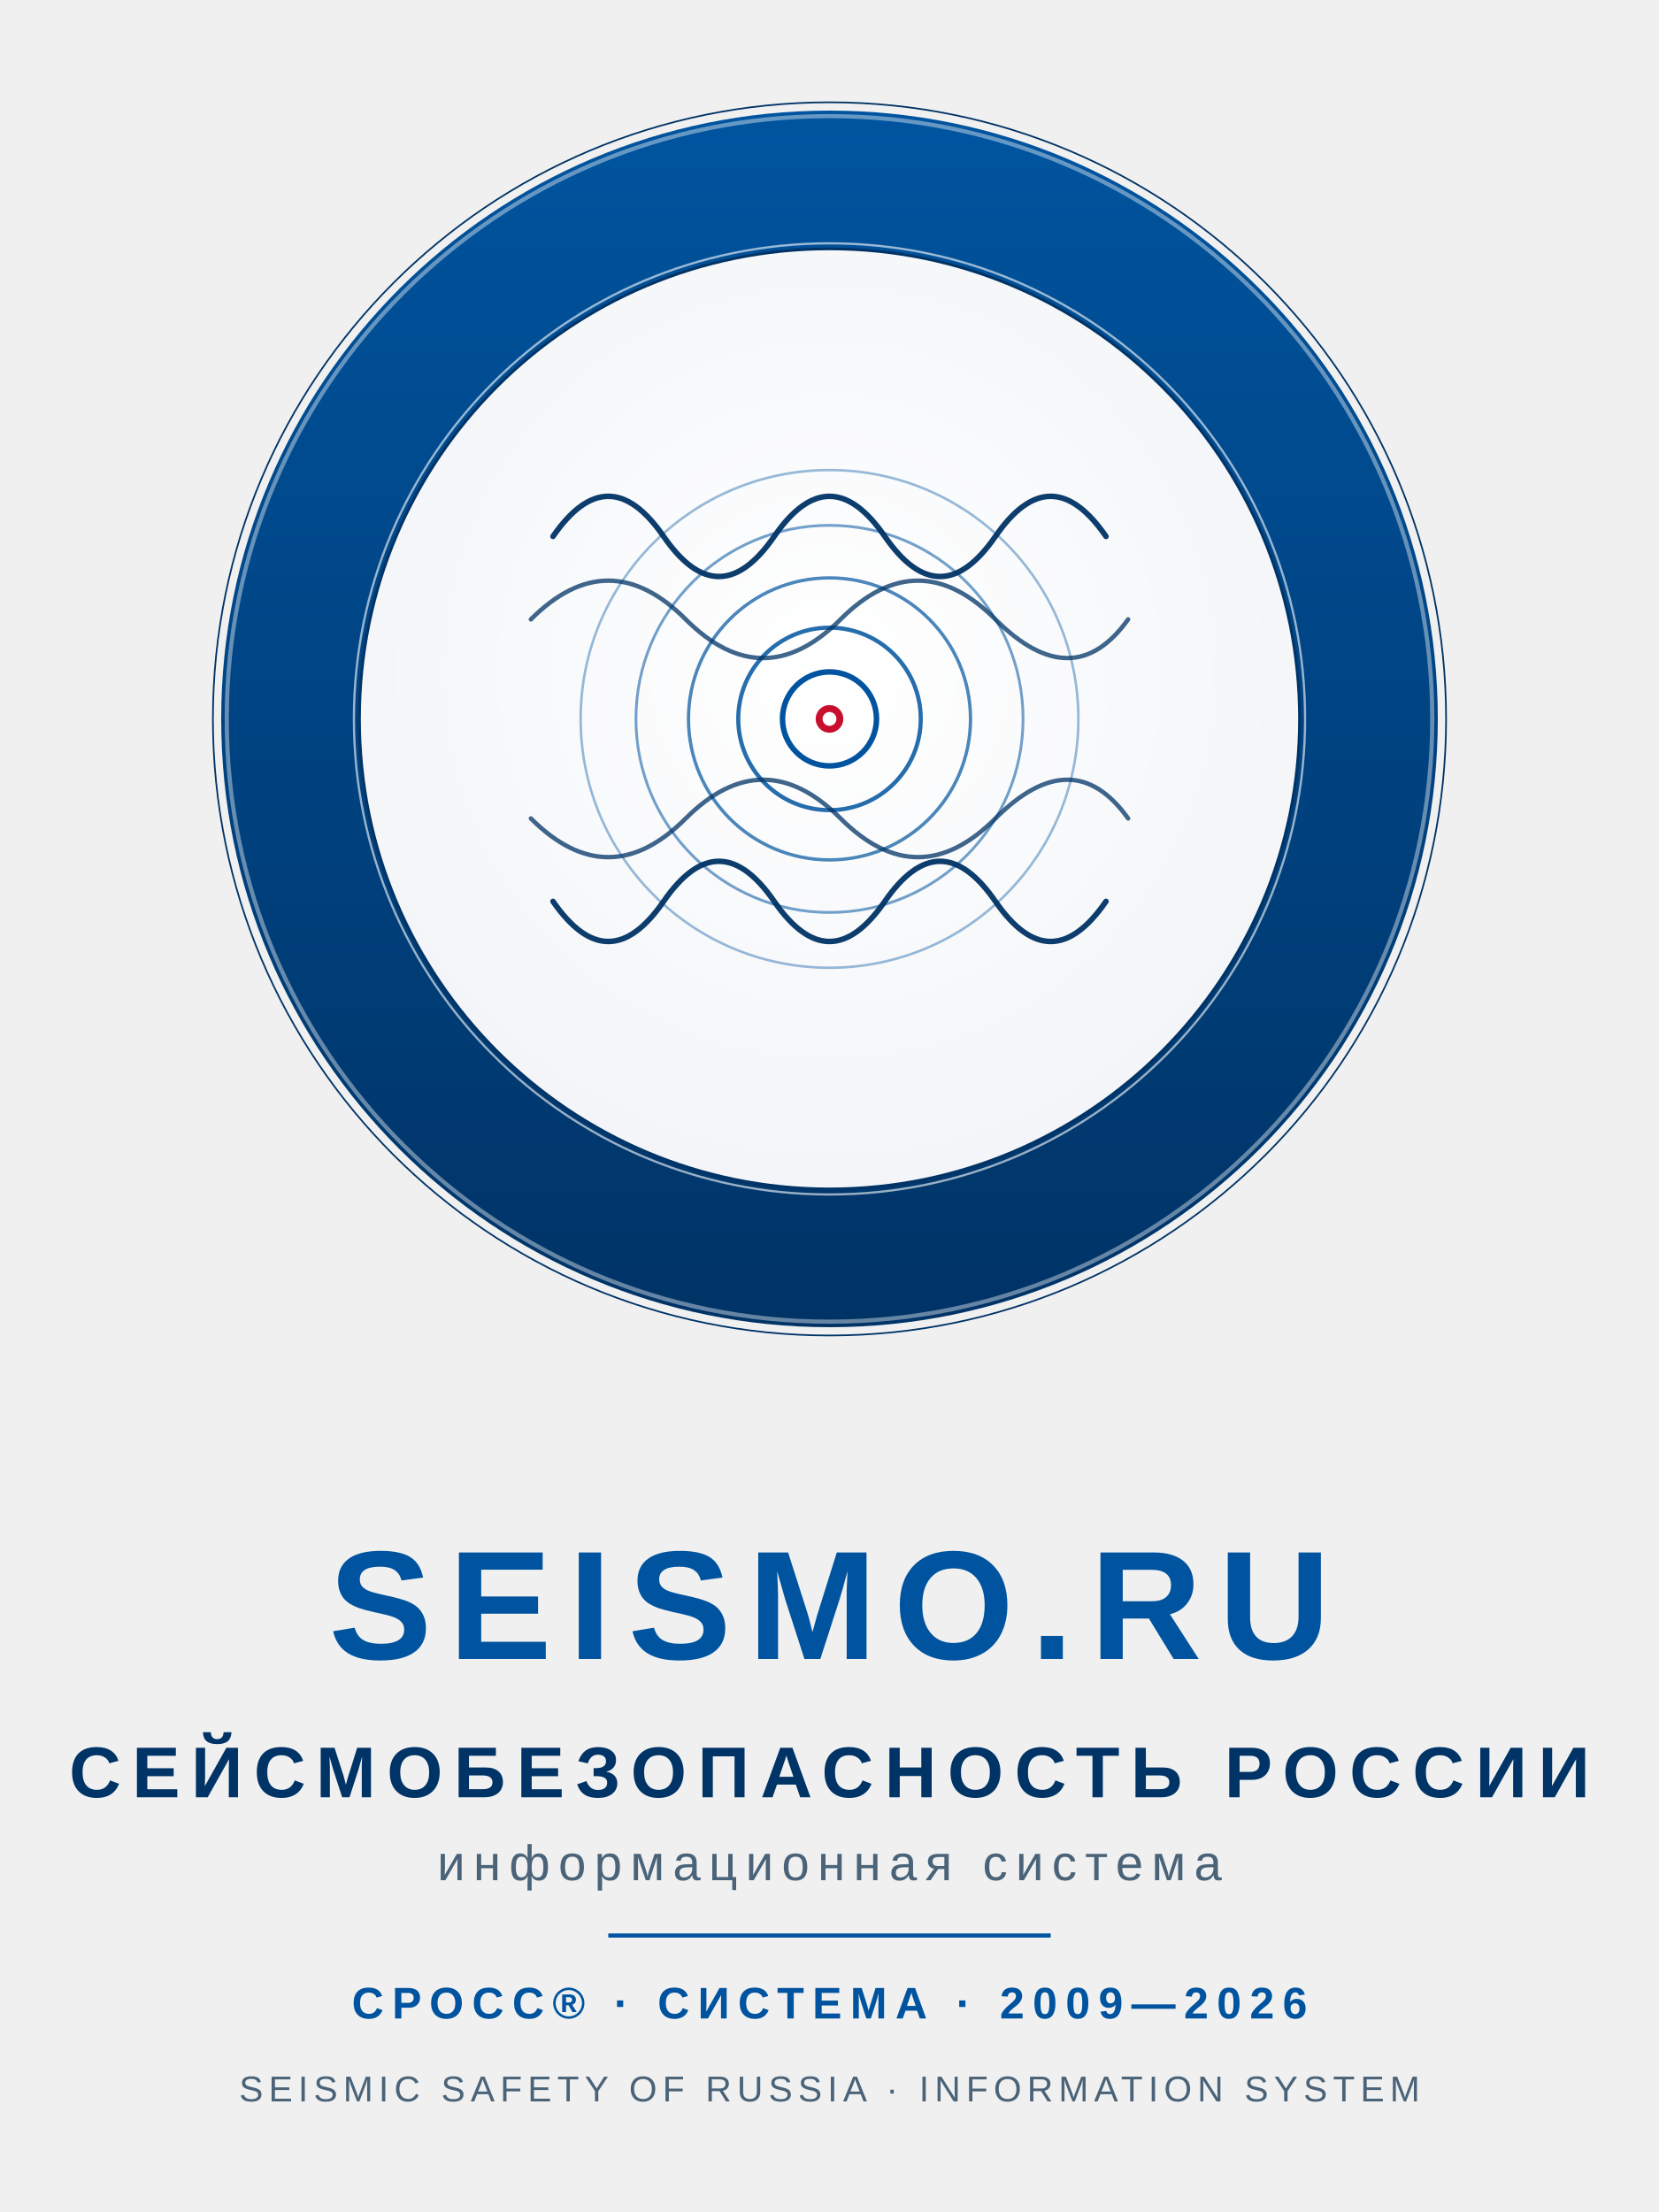
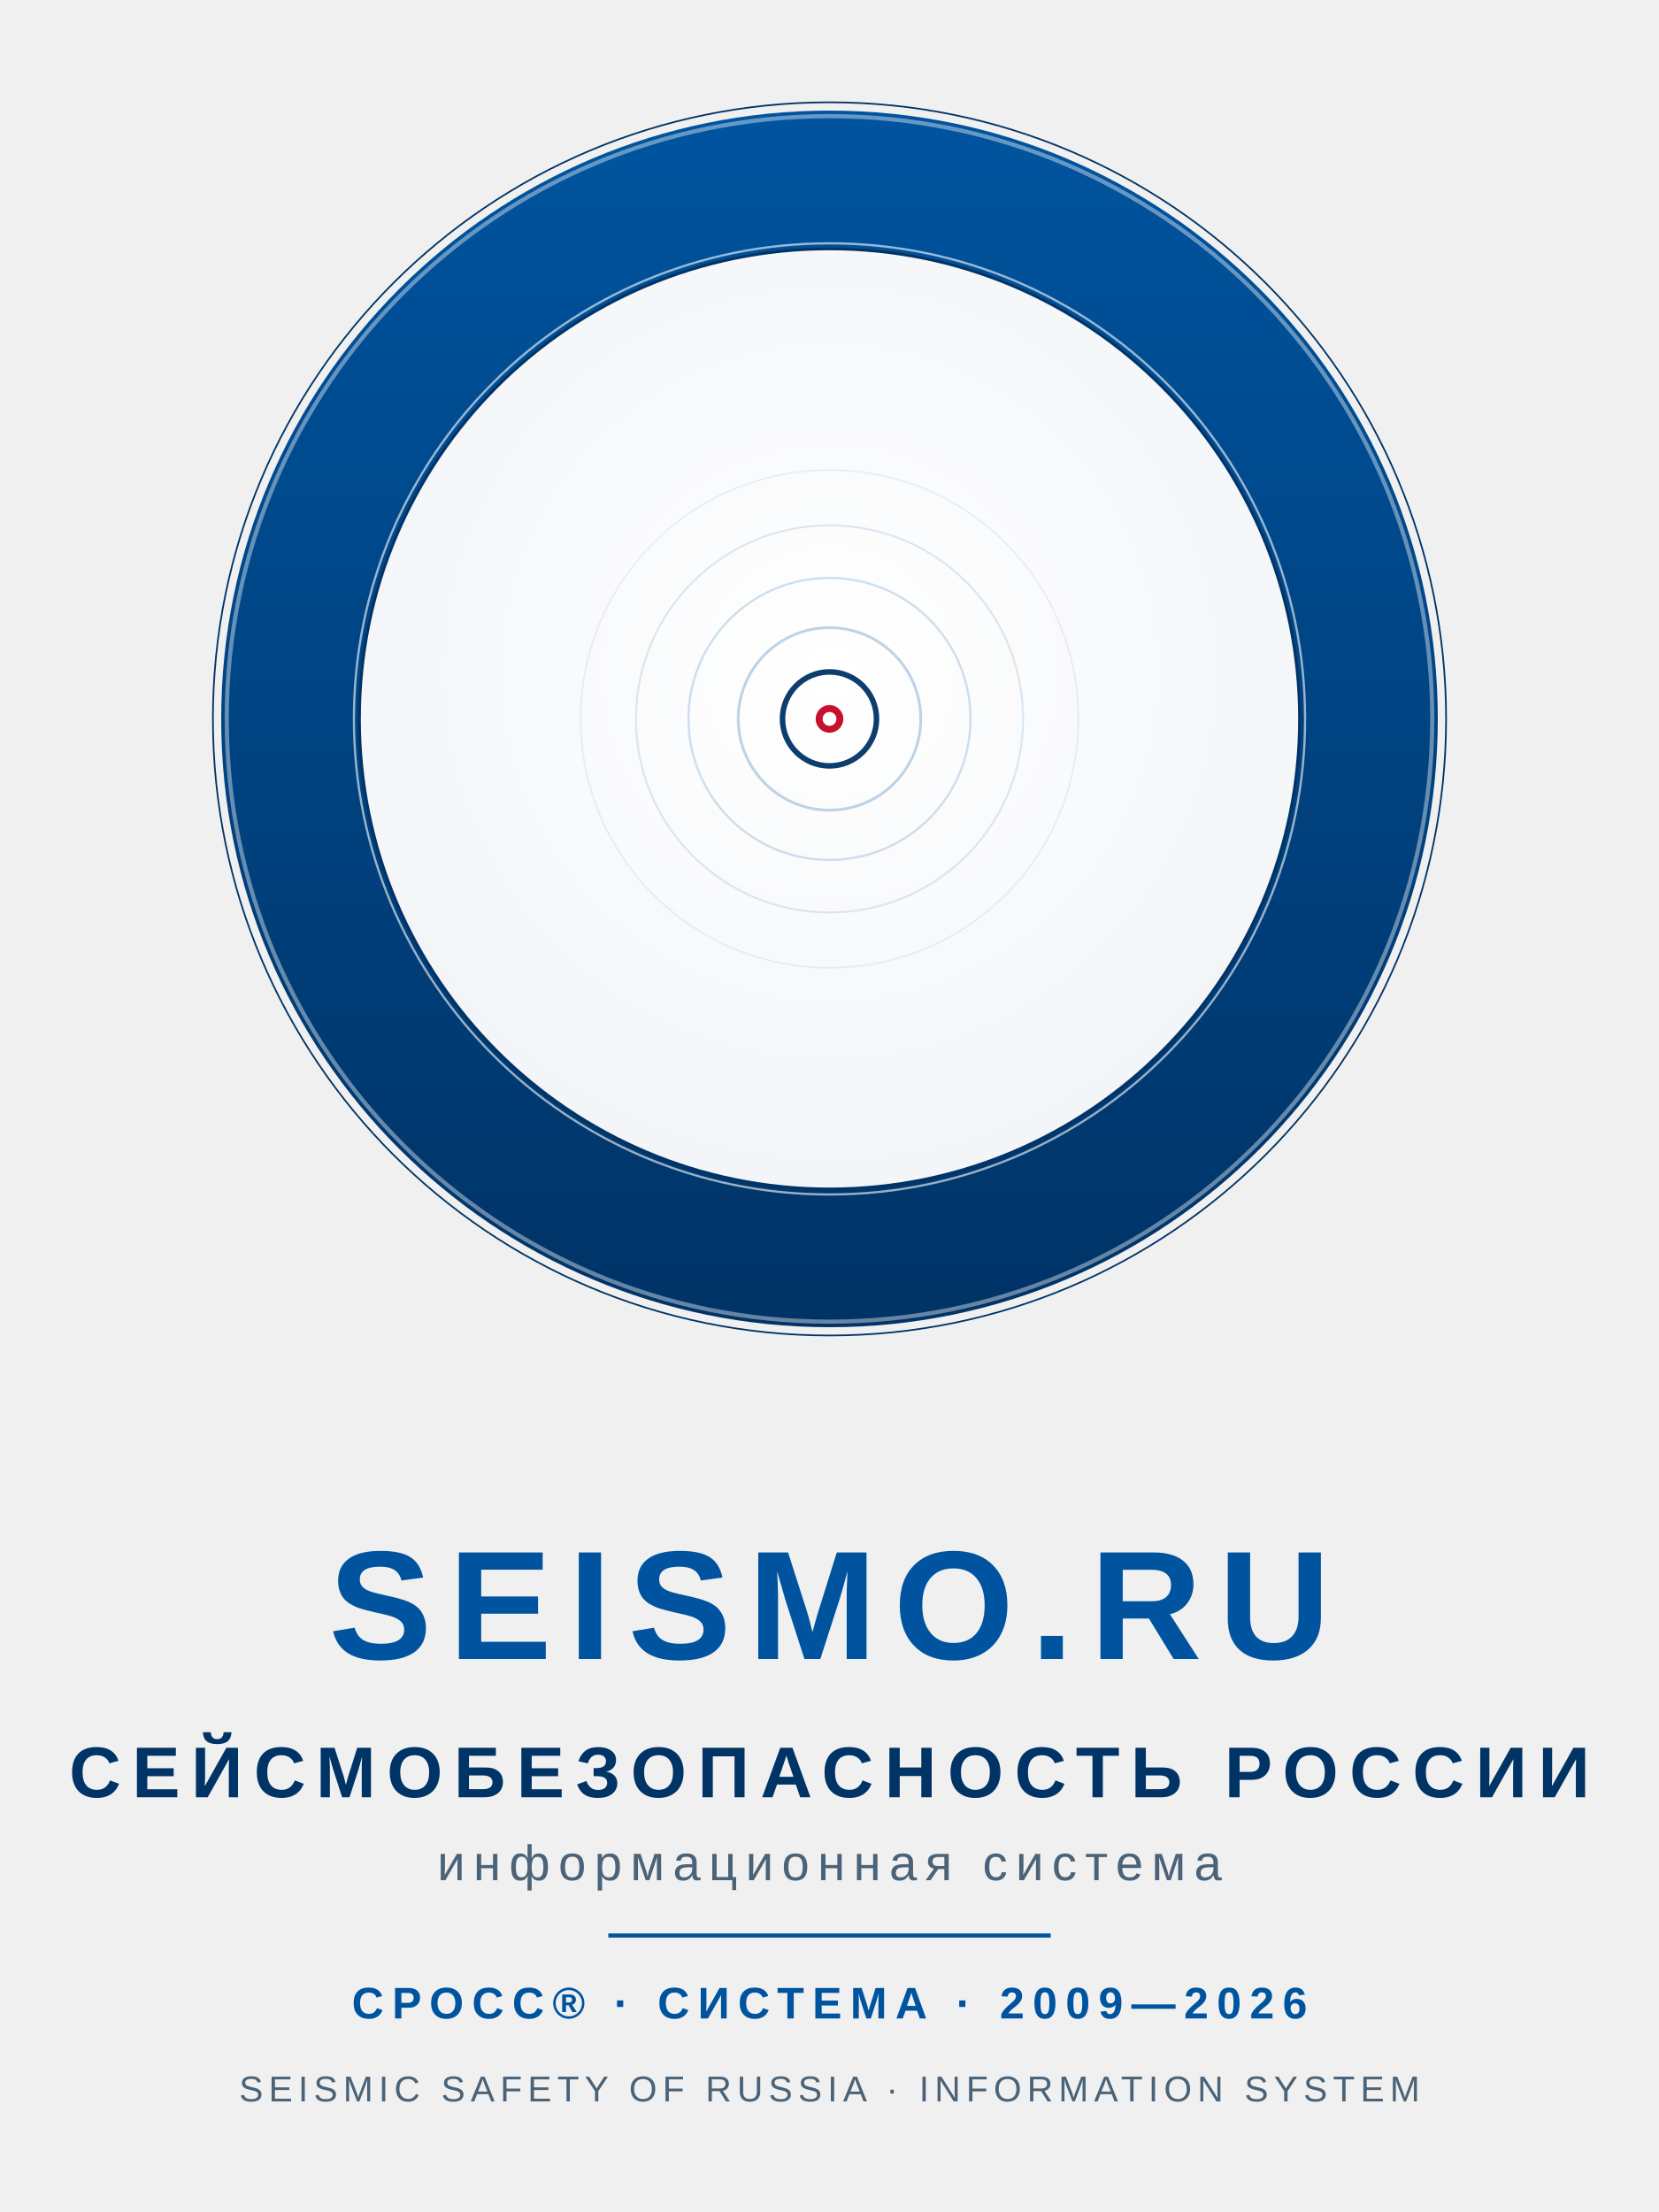
<svg xmlns="http://www.w3.org/2000/svg" viewBox="0 0 600 800" width="600" height="800">
  <defs>
    <linearGradient id="ringGradV" x1="0" y1="0" x2="0" y2="1">
      <stop offset="0%" stop-color="#00549F" />
      <stop offset="100%" stop-color="#003366" />
    </linearGradient>
    <radialGradient id="centerGradV" cx="50%" cy="45%" r="60%">
      <stop offset="0%" stop-color="#FFFFFF" />
      <stop offset="100%" stop-color="#F2F4F7" />
    </radialGradient>
  </defs>
  <g transform="translate(300,260)">
    <circle cx="0" cy="0" r="220" fill="url(#ringGradV)" />
    <circle cx="0" cy="0" r="170" fill="url(#centerGradV)" />
    <circle cx="0" cy="0" r="170" fill="none" stroke="#003366" stroke-width="1" />
    <circle cx="0" cy="0" r="172" fill="none" stroke="#FFFFFF" stroke-width="0.8" opacity="0.6" />
-     <g fill="none" stroke="#00549F" stroke-linecap="round">
-       <circle cx="0" cy="0" r="17" stroke-width="2" />
-       <circle cx="0" cy="0" r="33" stroke-width="1.5" opacity="0.85" />
-       <circle cx="0" cy="0" r="51" stroke-width="1.2" opacity="0.7" />
-       <circle cx="0" cy="0" r="70" stroke-width="1.0" opacity="0.55" />
-       <circle cx="0" cy="0" r="90" stroke-width="0.9" opacity="0.4" />
+     <g fill="none" stroke-linecap="round">
+       <circle cx="0" cy="0" r="17" stroke="#003366" stroke-width="2" opacity="0.95">
+         <animate attributeName="r" from="17" to="100" dur="3s" repeatCount="indefinite" begin="0s" />
+         <animate attributeName="opacity" from="0.95" to="0" dur="3s" repeatCount="indefinite" begin="0s" />
+       </circle>
+       <circle cx="0" cy="0" stroke="#00549F" stroke-width="1.8" opacity="0.85">
+         <animate attributeName="r" from="17" to="100" dur="3s" repeatCount="indefinite" begin="0.6s" />
+         <animate attributeName="opacity" from="0.85" to="0" dur="3s" repeatCount="indefinite" begin="0.6s" />
+       </circle>
+       <circle cx="0" cy="0" stroke="#00549F" stroke-width="1.6" opacity="0.7">
+         <animate attributeName="r" from="17" to="100" dur="3s" repeatCount="indefinite" begin="1.2s" />
+         <animate attributeName="opacity" from="0.7" to="0" dur="3s" repeatCount="indefinite" begin="1.2s" />
+       </circle>
+       <circle cx="0" cy="0" stroke="#4A6378" stroke-width="1.3" opacity="0.55">
+         <animate attributeName="r" from="17" to="100" dur="3s" repeatCount="indefinite" begin="1.8s" />
+         <animate attributeName="opacity" from="0.55" to="0" dur="3s" repeatCount="indefinite" begin="1.8s" />
+       </circle>
+       <circle cx="0" cy="0" stroke="#4A6378" stroke-width="1.1" opacity="0.4">
+         <animate attributeName="r" from="17" to="100" dur="3s" repeatCount="indefinite" begin="2.4s" />
+         <animate attributeName="opacity" from="0.4" to="0" dur="3s" repeatCount="indefinite" begin="2.4s" />
+       </circle>
+       <circle cx="0" cy="0" r="33" stroke="#00549F" stroke-width="1" opacity="0.25" />
+       <circle cx="0" cy="0" r="51" stroke="#00549F" stroke-width="0.8" opacity="0.18" />
+       <circle cx="0" cy="0" r="70" stroke="#00549F" stroke-width="0.7" opacity="0.13" />
+       <circle cx="0" cy="0" r="90" stroke="#00549F" stroke-width="0.6" opacity="0.08" />
    </g>
-     <g fill="none" stroke="#003366" stroke-linecap="round">
-       <path d="M -100,-66 Q -80,-95 -60,-66 T -20,-66 T 20,-66 T 60,-66 T 100,-66" stroke-width="2" opacity="0.95" />
-       <path d="M -108,-36 Q -80,-64 -52,-36 T 4,-36 T 60,-36 T 108,-36" stroke-width="1.6" opacity="0.75" />
-       <path d="M -108,36  Q -80,64  -52,36  T 4,36  T 60,36  T 108,36" stroke-width="1.6" opacity="0.75" />
-       <path d="M -100,66  Q -80,95  -60,66  T -20,66 T 20,66 T 60,66 T 100,66" stroke-width="2" opacity="0.95" />
-     </g>
-     <circle cx="0" cy="0" r="5" fill="#C8102E" />
+     <circle cx="0" cy="0" r="5" fill="#C8102E">
+       <animate attributeName="r" values="5;6.5;5" dur="1.5s" repeatCount="indefinite" />
+     </circle>
    <circle cx="0" cy="0" r="2.5" fill="#FFFFFF" />
    <circle cx="0" cy="0" r="218" fill="none" stroke="#FFFFFF" stroke-width="1.5" opacity="0.4" />
    <circle cx="0" cy="0" r="223" fill="none" stroke="#003366" stroke-width="0.6" />
  </g>
  <text x="300" y="600" text-anchor="middle" font-family="'PT Sans Narrow','Helvetica Neue',Arial,sans-serif" font-size="56" font-weight="700" letter-spacing="6" fill="#00549F">SEISMO.RU</text>
  <text x="300" y="650" text-anchor="middle" font-family="'PT Sans','Helvetica Neue',Arial,sans-serif" font-size="26" font-weight="700" letter-spacing="4" fill="#003366">СЕЙСМОБЕЗОПАСНОСТЬ РОССИИ</text>
  <text x="300" y="680" text-anchor="middle" font-family="'PT Sans','Helvetica Neue',Arial,sans-serif" font-size="18" font-weight="400" letter-spacing="3" fill="#4A6378">информационная система</text>
  <line x1="220" y1="700" x2="380" y2="700" stroke="#00549F" stroke-width="1.5" />
  <text x="300" y="730" text-anchor="middle" font-family="'PT Sans','Helvetica Neue',Arial,sans-serif" font-size="16" font-weight="600" letter-spacing="3" fill="#00549F">СРОСС® · СИСТЕМА · 2009—2026</text>
  <text x="300" y="760" text-anchor="middle" font-family="'PT Sans','Helvetica Neue',Arial,sans-serif" font-size="13" font-weight="400" letter-spacing="2" fill="#4A6378">SEISMIC SAFETY OF RUSSIA · INFORMATION SYSTEM</text>
</svg>
